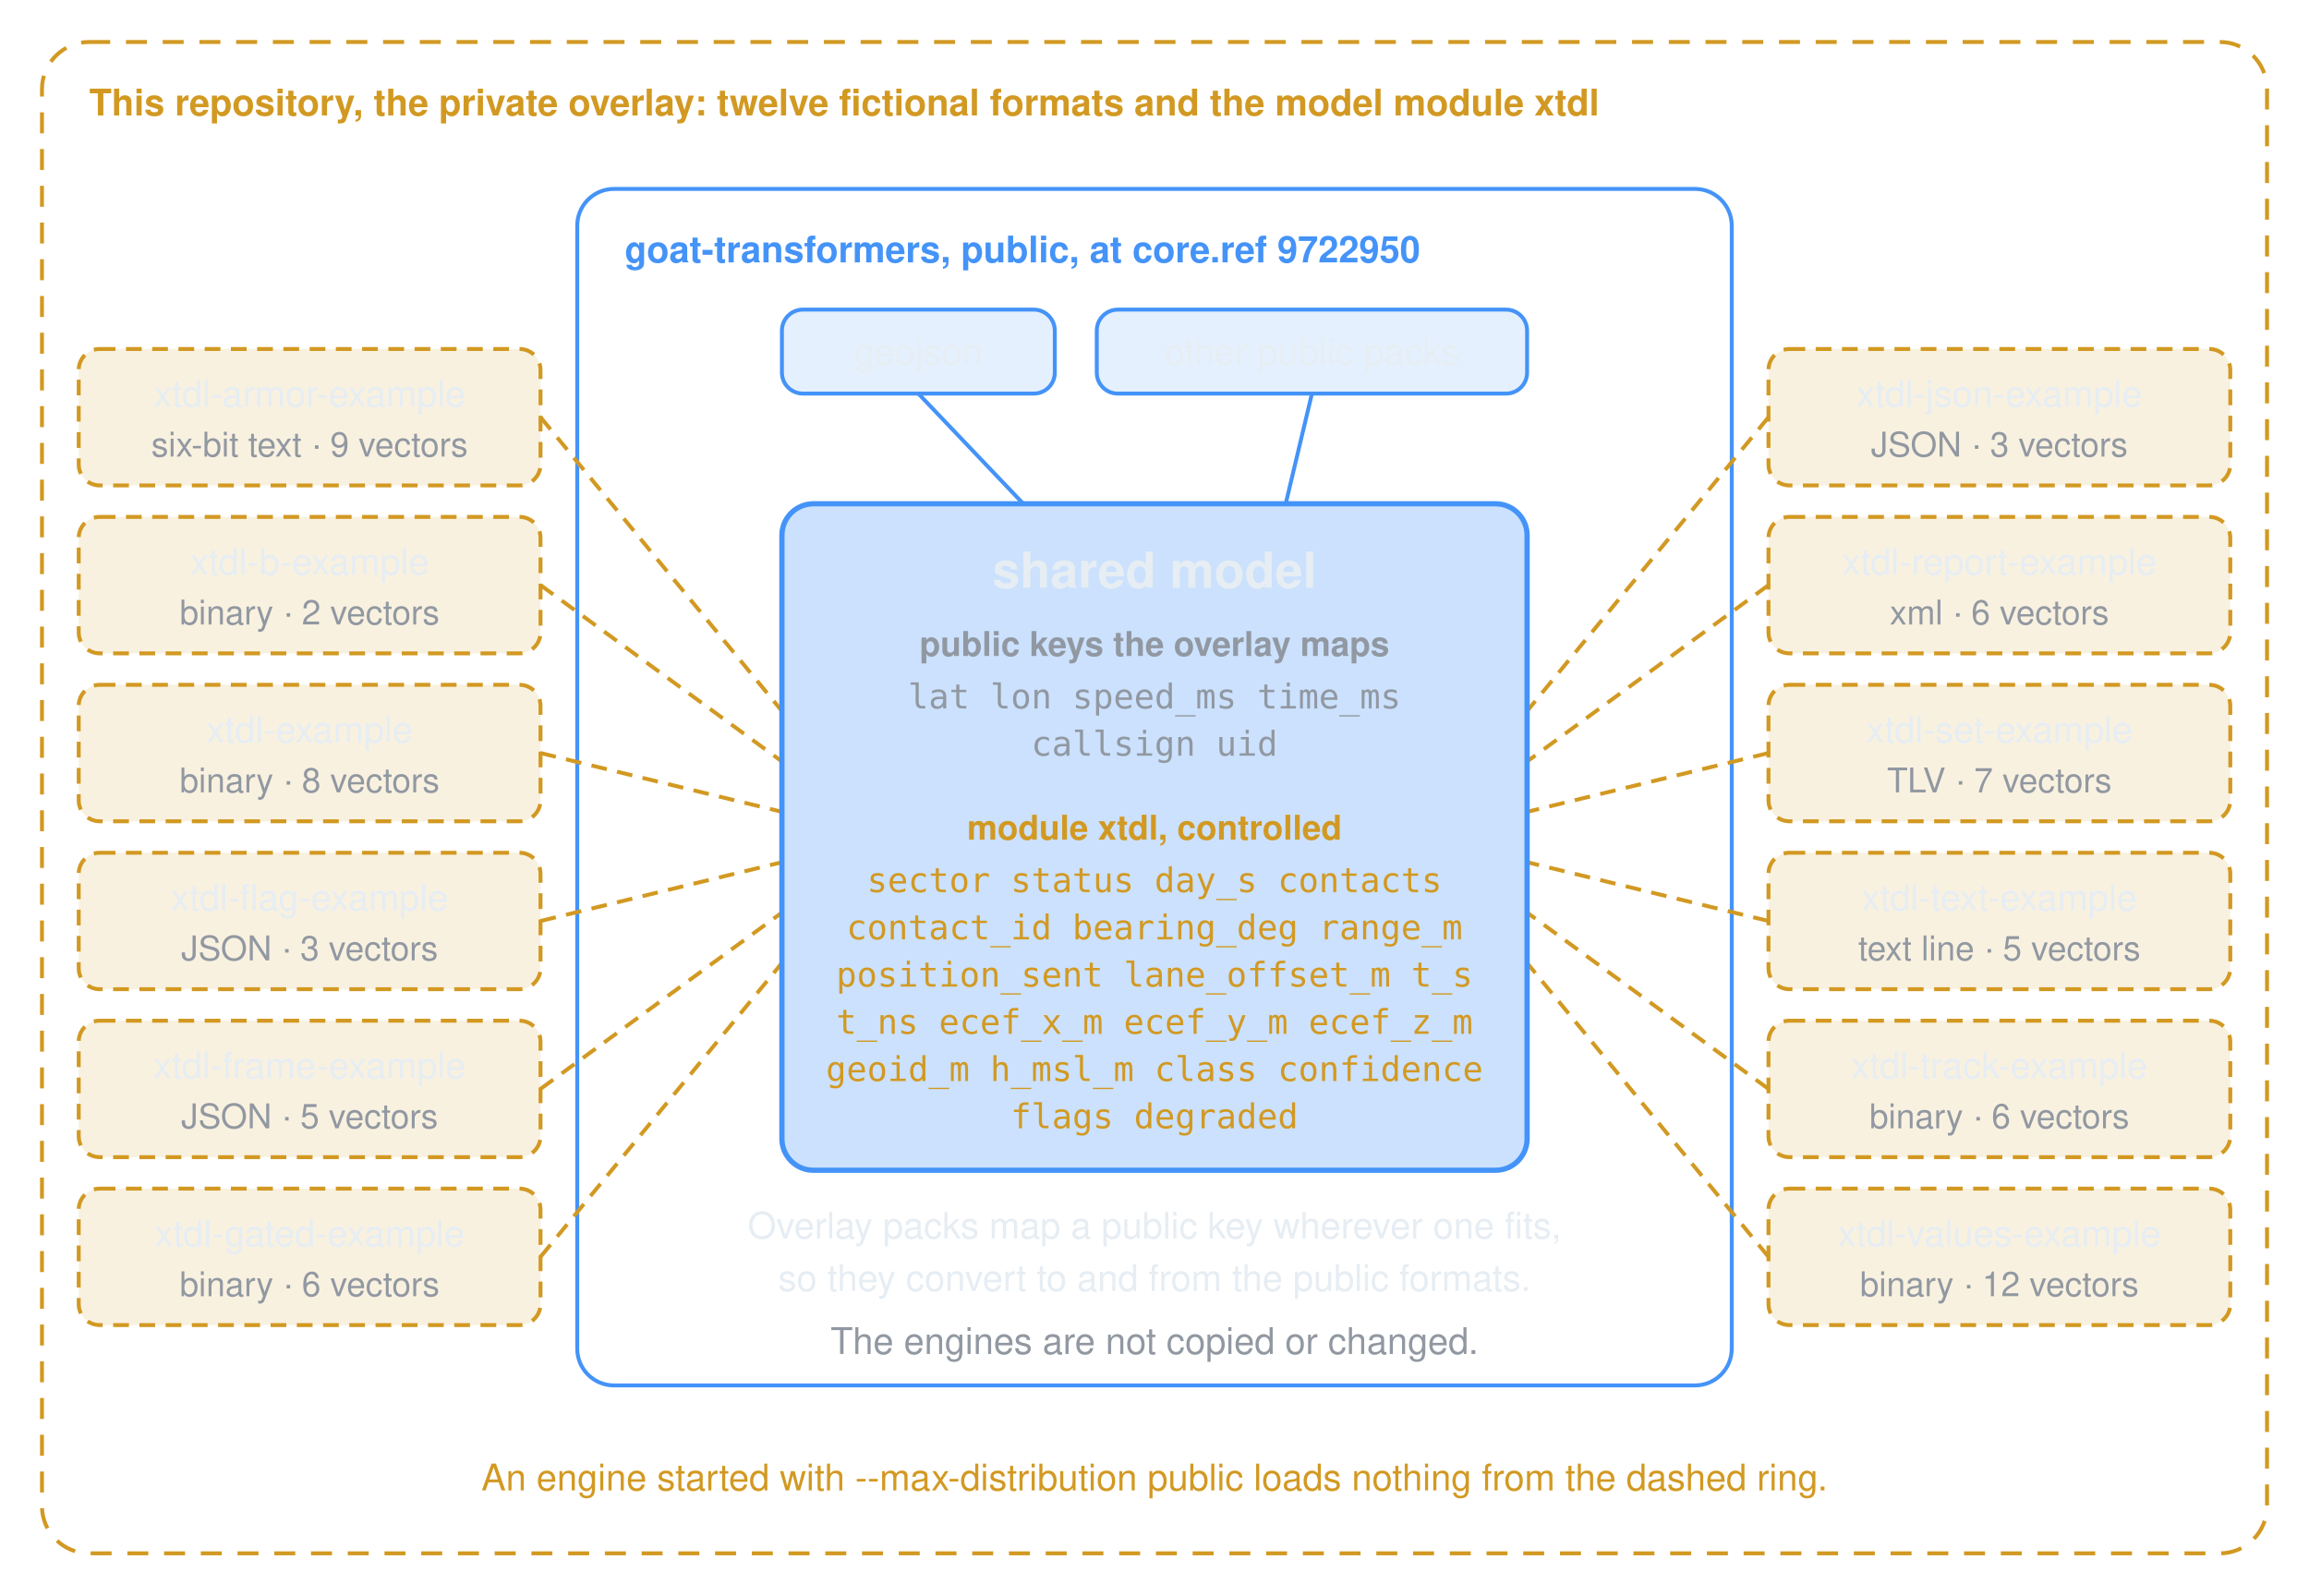
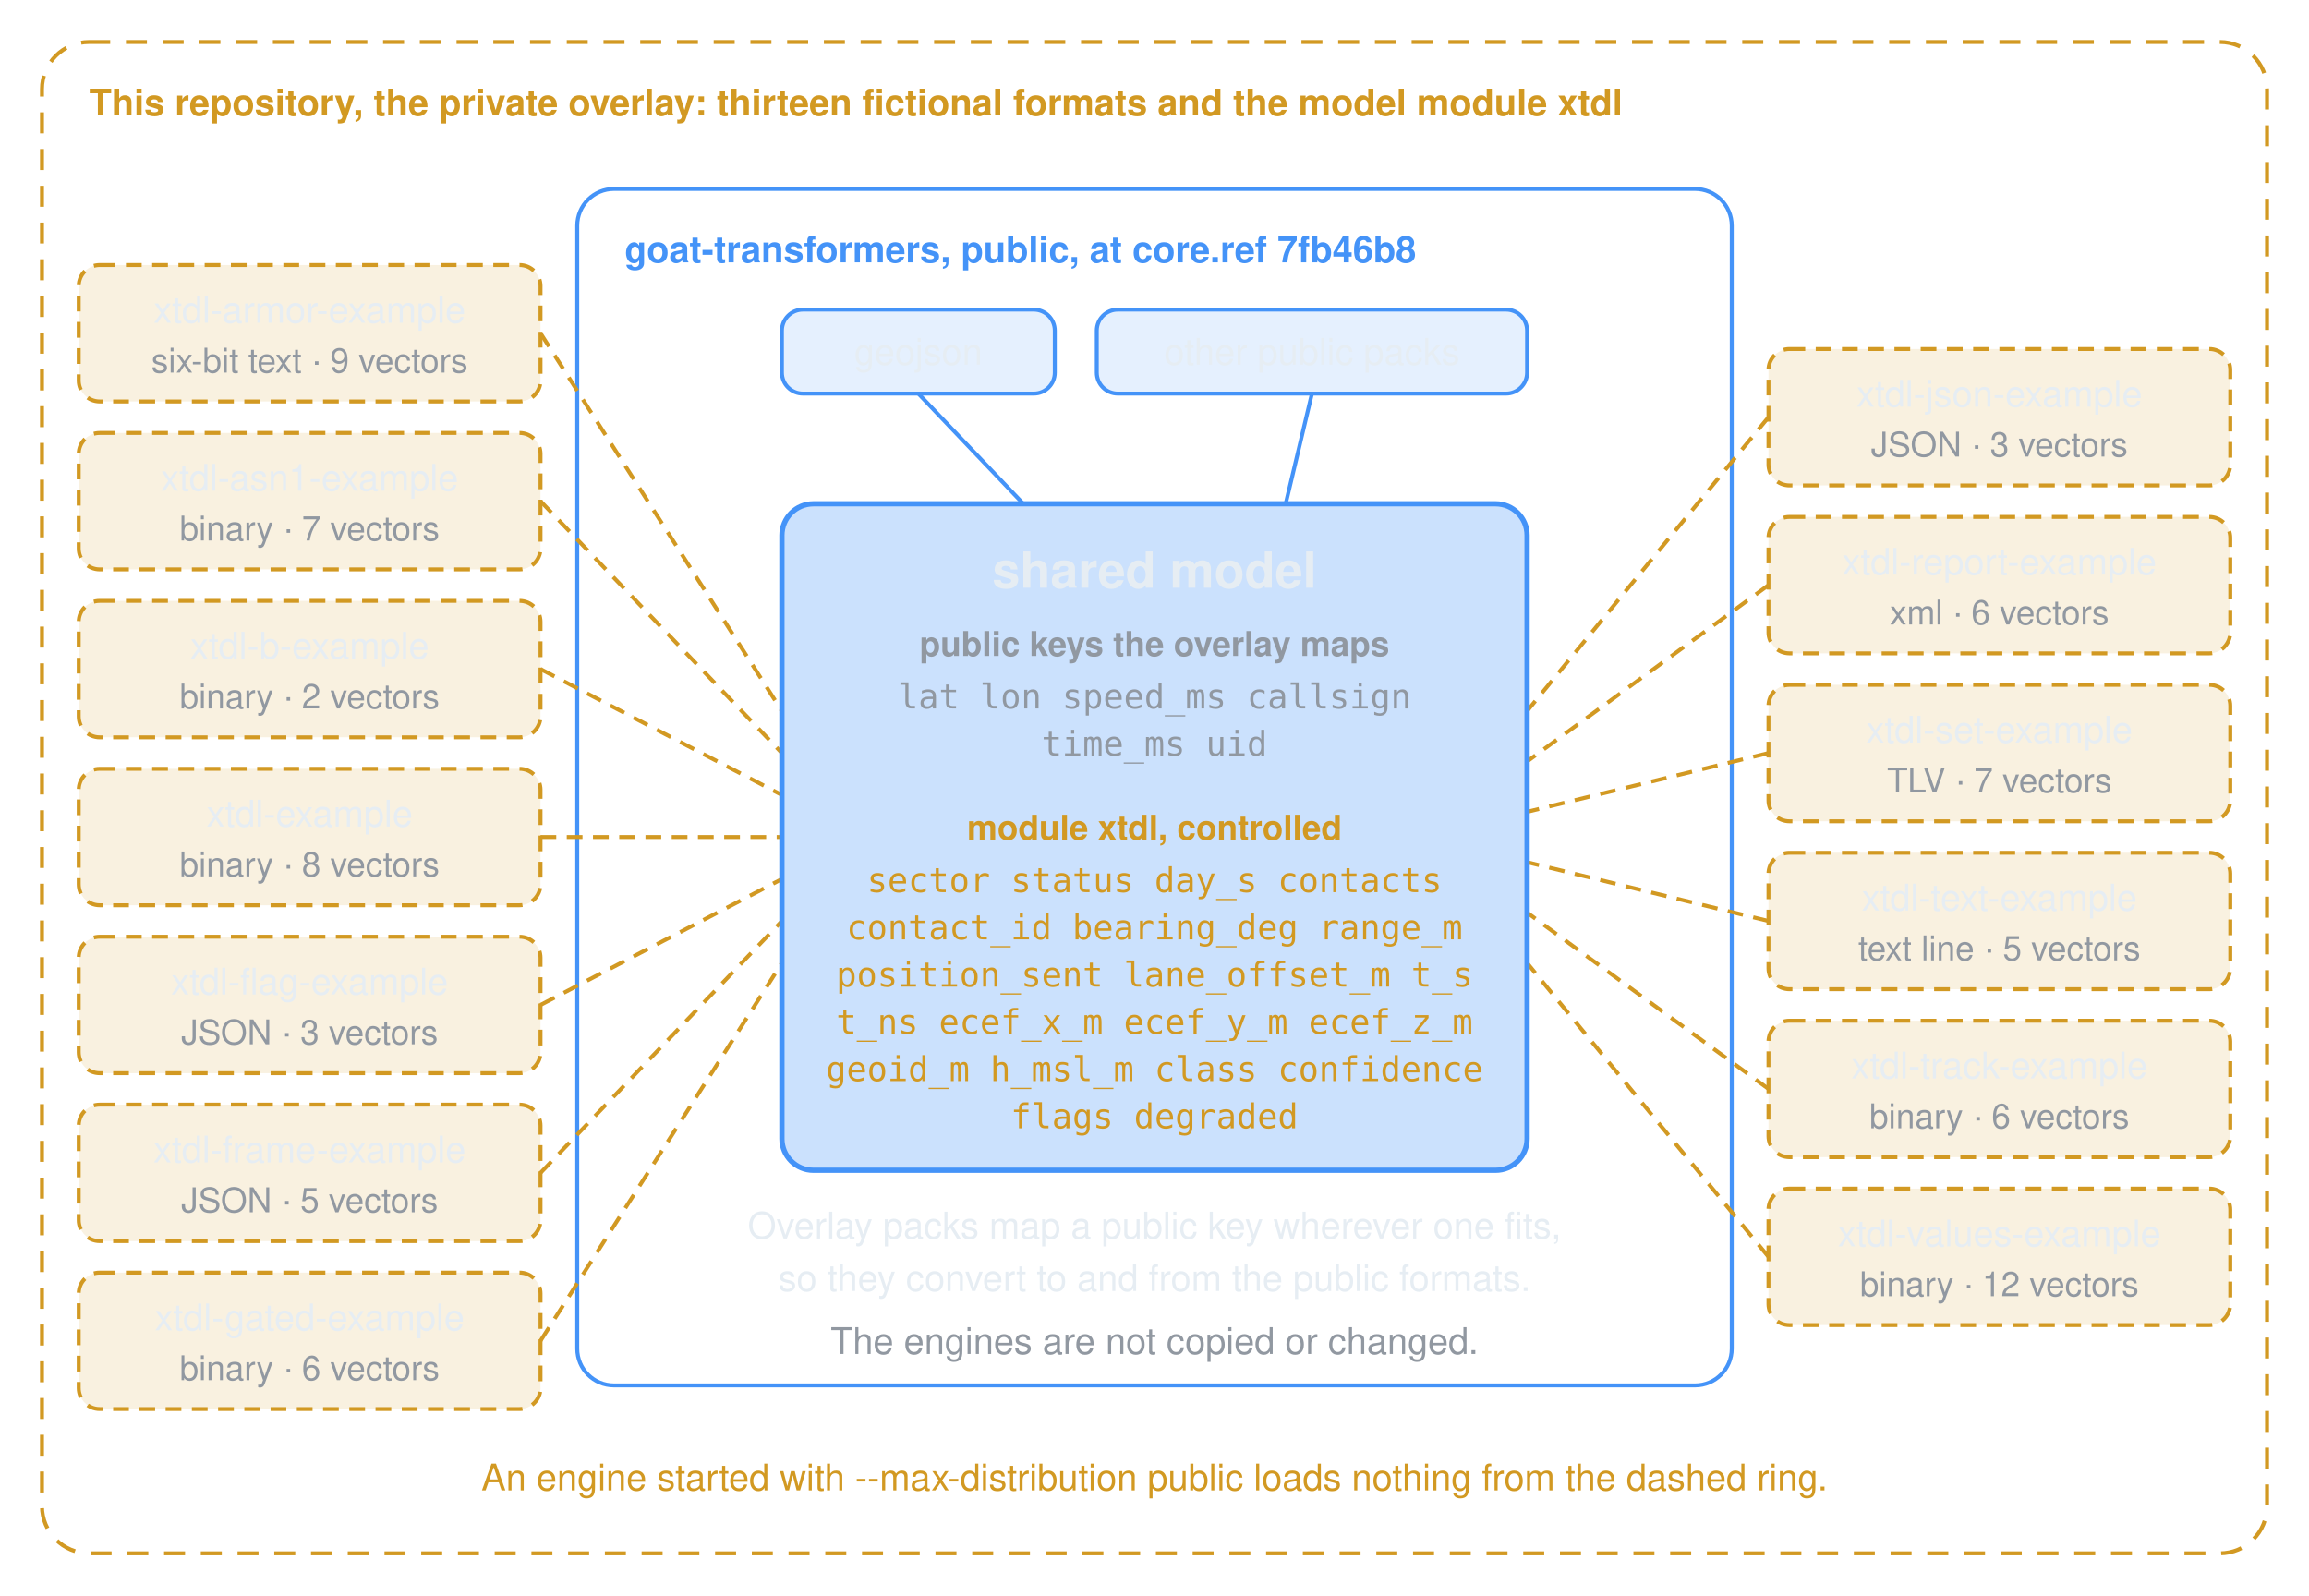
<svg xmlns="http://www.w3.org/2000/svg" viewBox="0 0 880 608" width="880" height="608" role="img" aria-labelledby="t d">
  <style>
  .ink{fill:#e6edf3} .quiet{fill:#9198a1} .pub{fill:#4493f8} .ovl{fill:#d29922}
  .t{font-family:-apple-system,BlinkMacSystemFont,"Segoe UI",Helvetica,Arial,sans-serif}
  .m{font-family:ui-monospace,SFMono-Regular,Menlo,Consolas,monospace}
  .box{fill:#4493f8;fill-opacity:.14;stroke:#4493f8;stroke-width:1.5}
  .hub{fill:#4493f8;fill-opacity:.28;stroke:#4493f8;stroke-width:2}
  .obox{fill:#d29922;fill-opacity:.14;stroke:#d29922;stroke-width:1.5;stroke-dasharray:6 4}
  .ring{fill:none;stroke:#4493f8;stroke-width:1.5}
  .oring{fill:none;stroke:#d29922;stroke-width:1.5;stroke-dasharray:8 6}
  .ln{stroke:#4493f8;stroke-width:1.5;fill:none}
  .oln{stroke:#d29922;stroke-width:1.5;fill:none;stroke-dasharray:6 4}
</style>
  <rect x="16" y="16" width="848" height="576" rx="18" class="oring" />
-   <text x="34" y="44" class="t ovl" font-size="14" text-anchor="start" font-weight="600">This repository, the private overlay: twelve fictional formats and the model module xtdl</text>
+   <text x="34" y="44" class="t ovl" font-size="14" text-anchor="start" font-weight="600">This repository, the private overlay: thirteen fictional formats and the model module xtdl</text>
  <rect x="220" y="72" width="440" height="456" rx="14" class="ring" />
-   <text x="238" y="100" class="t pub" font-size="14" text-anchor="start" font-weight="600">goat-transformers, public, at core.ref 9722950</text>
+   <text x="238" y="100" class="t pub" font-size="14" text-anchor="start" font-weight="600">goat-transformers, public, at core.ref 7fb46b8</text>
  <path d="M350 150 L390 192" class="ln" />
  <path d="M500 150 L490 192" class="ln" />
  <rect x="298" y="118" width="104" height="32" rx="8" class="box" />
  <text x="350" y="139" class="t ink" font-size="14" text-anchor="middle">geojson</text>
  <rect x="418" y="118" width="164" height="32" rx="8" class="box" />
  <text x="500" y="139" class="t ink" font-size="14" text-anchor="middle">other public packs</text>
-   <path d="M206 159 L298 271" class="oln" />
-   <path d="M206 223 L298 290.2" class="oln" />
-   <path d="M206 287 L298 309.4" class="oln" />
-   <path d="M206 351 L298 328.6" class="oln" />
-   <path d="M206 415 L298 347.8" class="oln" />
-   <path d="M206 479 L298 367" class="oln" />
+   <path d="M206 127 L298 271" class="oln" />
+   <path d="M206 191 L298 287" class="oln" />
+   <path d="M206 255 L298 303" class="oln" />
+   <path d="M206 319 L298 319" class="oln" />
+   <path d="M206 383 L298 335" class="oln" />
+   <path d="M206 447 L298 351" class="oln" />
+   <path d="M206 511 L298 367" class="oln" />
  <path d="M674 159 L582 271" class="oln" />
  <path d="M674 223 L582 290.2" class="oln" />
  <path d="M674 287 L582 309.4" class="oln" />
  <path d="M674 351 L582 328.6" class="oln" />
  <path d="M674 415 L582 347.8" class="oln" />
  <path d="M674 479 L582 367" class="oln" />
-   <rect x="30" y="133" width="176" height="52" rx="8" class="obox" />
-   <text x="118" y="155" class="t ink" font-size="14" text-anchor="middle">xtdl-armor-example</text>
-   <text x="118" y="174" class="t quiet" font-size="13" text-anchor="middle">six-bit text · 9 vectors</text>
-   <rect x="30" y="197" width="176" height="52" rx="8" class="obox" />
-   <text x="118" y="219" class="t ink" font-size="14" text-anchor="middle">xtdl-b-example</text>
-   <text x="118" y="238" class="t quiet" font-size="13" text-anchor="middle">binary · 2 vectors</text>
-   <rect x="30" y="261" width="176" height="52" rx="8" class="obox" />
-   <text x="118" y="283" class="t ink" font-size="14" text-anchor="middle">xtdl-example</text>
-   <text x="118" y="302" class="t quiet" font-size="13" text-anchor="middle">binary · 8 vectors</text>
-   <rect x="30" y="325" width="176" height="52" rx="8" class="obox" />
-   <text x="118" y="347" class="t ink" font-size="14" text-anchor="middle">xtdl-flag-example</text>
-   <text x="118" y="366" class="t quiet" font-size="13" text-anchor="middle">JSON · 3 vectors</text>
-   <rect x="30" y="389" width="176" height="52" rx="8" class="obox" />
-   <text x="118" y="411" class="t ink" font-size="14" text-anchor="middle">xtdl-frame-example</text>
-   <text x="118" y="430" class="t quiet" font-size="13" text-anchor="middle">JSON · 5 vectors</text>
-   <rect x="30" y="453" width="176" height="52" rx="8" class="obox" />
-   <text x="118" y="475" class="t ink" font-size="14" text-anchor="middle">xtdl-gated-example</text>
-   <text x="118" y="494" class="t quiet" font-size="13" text-anchor="middle">binary · 6 vectors</text>
+   <rect x="30" y="101" width="176" height="52" rx="8" class="obox" />
+   <text x="118" y="123" class="t ink" font-size="14" text-anchor="middle">xtdl-armor-example</text>
+   <text x="118" y="142" class="t quiet" font-size="13" text-anchor="middle">six-bit text · 9 vectors</text>
+   <rect x="30" y="165" width="176" height="52" rx="8" class="obox" />
+   <text x="118" y="187" class="t ink" font-size="14" text-anchor="middle">xtdl-asn1-example</text>
+   <text x="118" y="206" class="t quiet" font-size="13" text-anchor="middle">binary · 7 vectors</text>
+   <rect x="30" y="229" width="176" height="52" rx="8" class="obox" />
+   <text x="118" y="251" class="t ink" font-size="14" text-anchor="middle">xtdl-b-example</text>
+   <text x="118" y="270" class="t quiet" font-size="13" text-anchor="middle">binary · 2 vectors</text>
+   <rect x="30" y="293" width="176" height="52" rx="8" class="obox" />
+   <text x="118" y="315" class="t ink" font-size="14" text-anchor="middle">xtdl-example</text>
+   <text x="118" y="334" class="t quiet" font-size="13" text-anchor="middle">binary · 8 vectors</text>
+   <rect x="30" y="357" width="176" height="52" rx="8" class="obox" />
+   <text x="118" y="379" class="t ink" font-size="14" text-anchor="middle">xtdl-flag-example</text>
+   <text x="118" y="398" class="t quiet" font-size="13" text-anchor="middle">JSON · 3 vectors</text>
+   <rect x="30" y="421" width="176" height="52" rx="8" class="obox" />
+   <text x="118" y="443" class="t ink" font-size="14" text-anchor="middle">xtdl-frame-example</text>
+   <text x="118" y="462" class="t quiet" font-size="13" text-anchor="middle">JSON · 5 vectors</text>
+   <rect x="30" y="485" width="176" height="52" rx="8" class="obox" />
+   <text x="118" y="507" class="t ink" font-size="14" text-anchor="middle">xtdl-gated-example</text>
+   <text x="118" y="526" class="t quiet" font-size="13" text-anchor="middle">binary · 6 vectors</text>
  <rect x="674" y="133" width="176" height="52" rx="8" class="obox" />
  <text x="762" y="155" class="t ink" font-size="14" text-anchor="middle">xtdl-json-example</text>
  <text x="762" y="174" class="t quiet" font-size="13" text-anchor="middle">JSON · 3 vectors</text>
  <rect x="674" y="197" width="176" height="52" rx="8" class="obox" />
  <text x="762" y="219" class="t ink" font-size="14" text-anchor="middle">xtdl-report-example</text>
  <text x="762" y="238" class="t quiet" font-size="13" text-anchor="middle">xml · 6 vectors</text>
  <rect x="674" y="261" width="176" height="52" rx="8" class="obox" />
  <text x="762" y="283" class="t ink" font-size="14" text-anchor="middle">xtdl-set-example</text>
  <text x="762" y="302" class="t quiet" font-size="13" text-anchor="middle">TLV · 7 vectors</text>
  <rect x="674" y="325" width="176" height="52" rx="8" class="obox" />
  <text x="762" y="347" class="t ink" font-size="14" text-anchor="middle">xtdl-text-example</text>
  <text x="762" y="366" class="t quiet" font-size="13" text-anchor="middle">text line · 5 vectors</text>
  <rect x="674" y="389" width="176" height="52" rx="8" class="obox" />
  <text x="762" y="411" class="t ink" font-size="14" text-anchor="middle">xtdl-track-example</text>
  <text x="762" y="430" class="t quiet" font-size="13" text-anchor="middle">binary · 6 vectors</text>
  <rect x="674" y="453" width="176" height="52" rx="8" class="obox" />
  <text x="762" y="475" class="t ink" font-size="14" text-anchor="middle">xtdl-values-example</text>
  <text x="762" y="494" class="t quiet" font-size="13" text-anchor="middle">binary · 12 vectors</text>
  <rect x="298" y="192" width="284" height="254" rx="12" class="hub" />
  <text x="440" y="224" class="t ink" font-size="19" text-anchor="middle" font-weight="600">shared model</text>
  <text x="440" y="250" class="t quiet" font-size="13" text-anchor="middle" font-weight="600">public keys the overlay maps</text>
  <text x="440" y="320" class="t ovl" font-size="13" text-anchor="middle" font-weight="600">module xtdl, controlled</text>
-   <text x="440" y="270" class="m quiet" font-size="13" text-anchor="middle">lat lon speed_ms time_ms</text>
-   <text x="440" y="288" class="m quiet" font-size="13" text-anchor="middle">callsign uid</text>
+   <text x="440" y="270" class="m quiet" font-size="13" text-anchor="middle">lat lon speed_ms callsign</text>
+   <text x="440" y="288" class="m quiet" font-size="13" text-anchor="middle">time_ms uid</text>
  <text x="440" y="340" class="m ovl" font-size="13" text-anchor="middle">sector status day_s contacts</text>
  <text x="440" y="358" class="m ovl" font-size="13" text-anchor="middle">contact_id bearing_deg range_m</text>
  <text x="440" y="376" class="m ovl" font-size="13" text-anchor="middle">position_sent lane_offset_m t_s</text>
  <text x="440" y="394" class="m ovl" font-size="13" text-anchor="middle">t_ns ecef_x_m ecef_y_m ecef_z_m</text>
  <text x="440" y="412" class="m ovl" font-size="13" text-anchor="middle">geoid_m h_msl_m class confidence</text>
  <text x="440" y="430" class="m ovl" font-size="13" text-anchor="middle">flags degraded</text>
  <text x="440" y="472" class="t ink" font-size="14" text-anchor="middle">Overlay packs map a public key wherever one fits,</text>
  <text x="440" y="492" class="t ink" font-size="14" text-anchor="middle">so they convert to and from the public formats.</text>
  <text x="440" y="516" class="t quiet" font-size="14" text-anchor="middle">The engines are not copied or changed.</text>
  <text x="440" y="568" class="t ovl" font-size="14" text-anchor="middle">An engine started with --max-distribution public loads nothing from the dashed ring.</text>
</svg>
